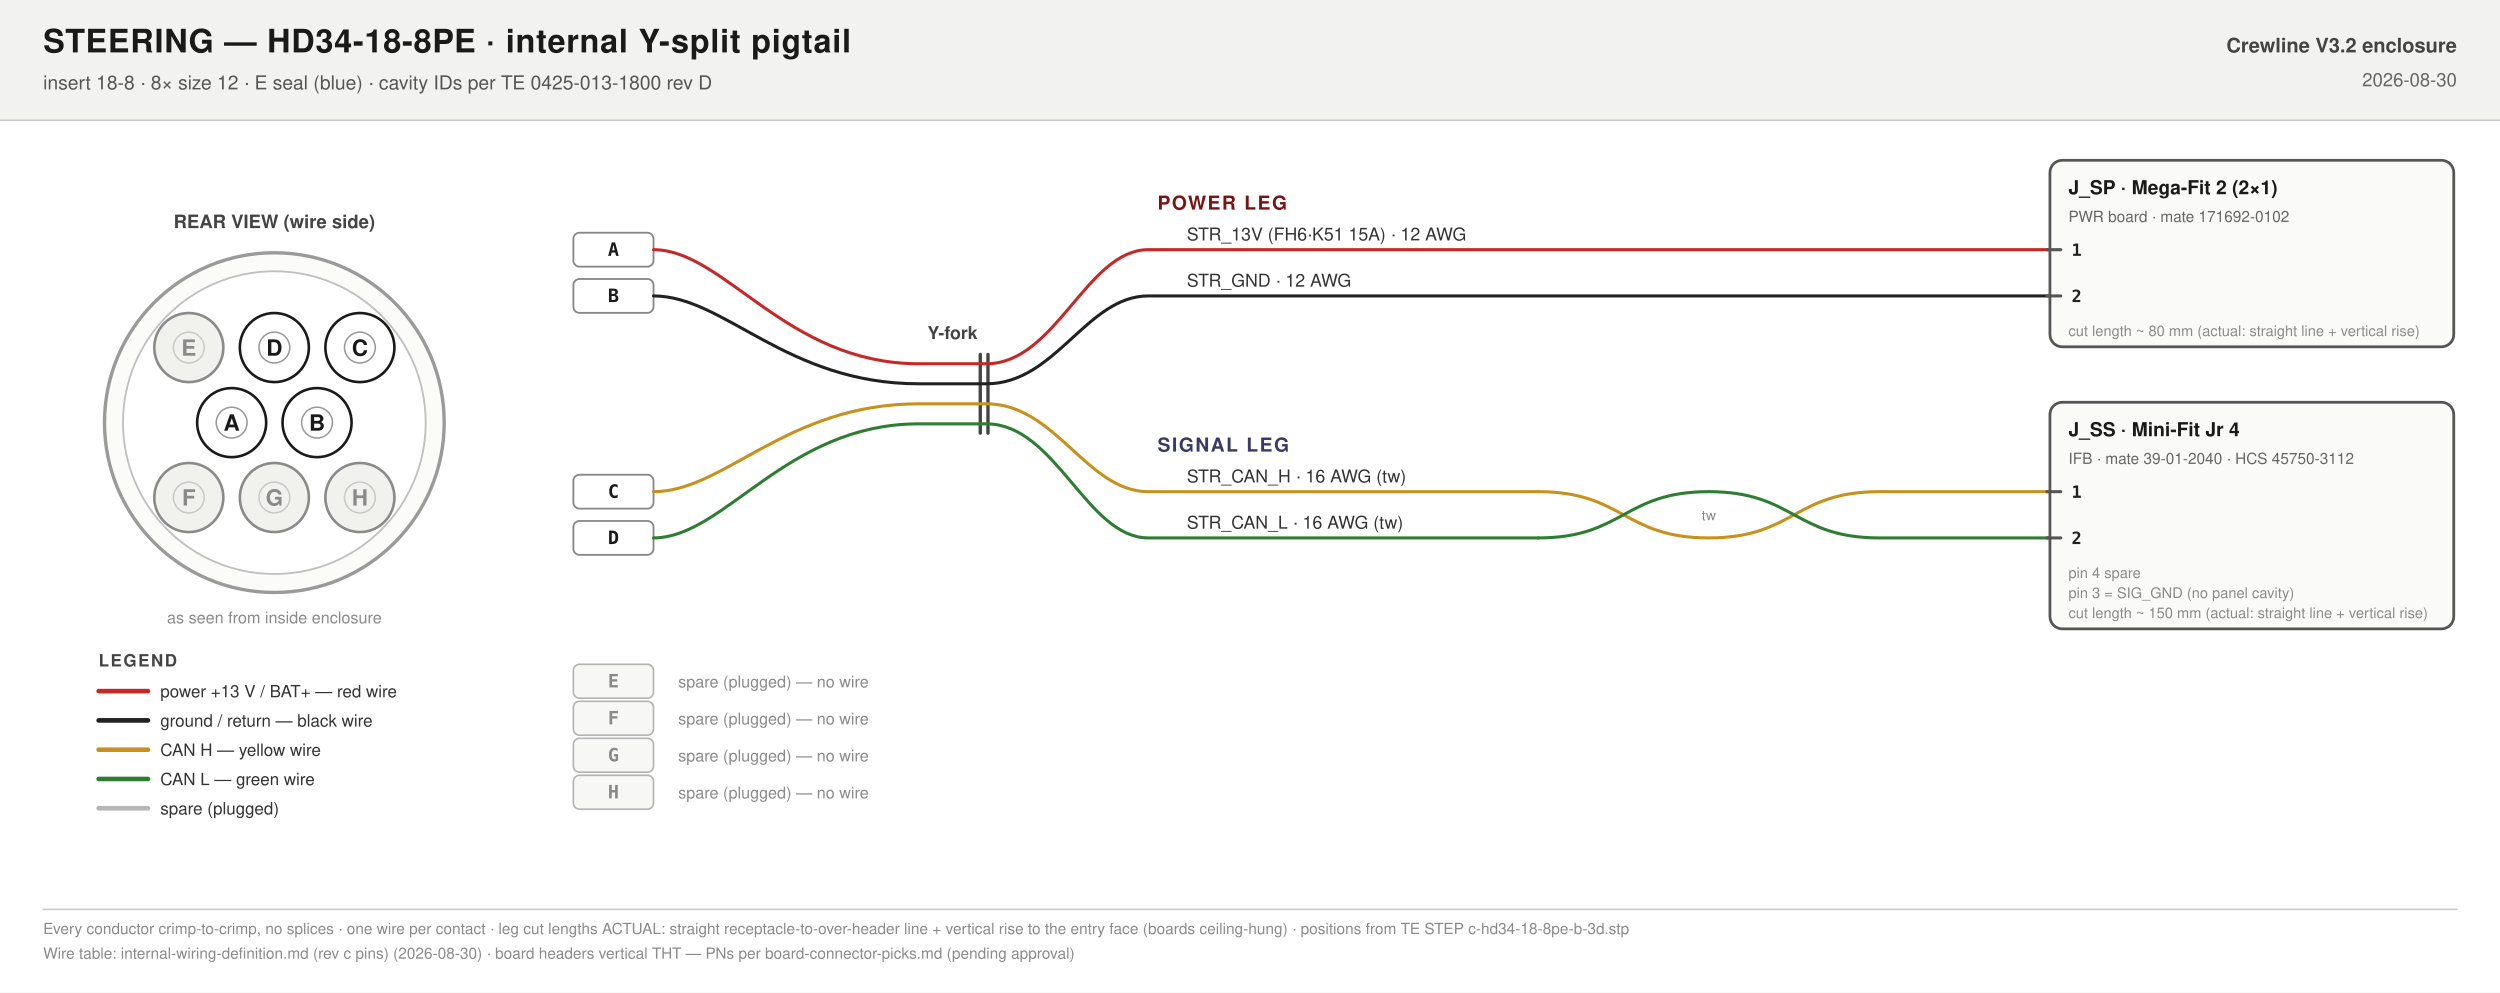
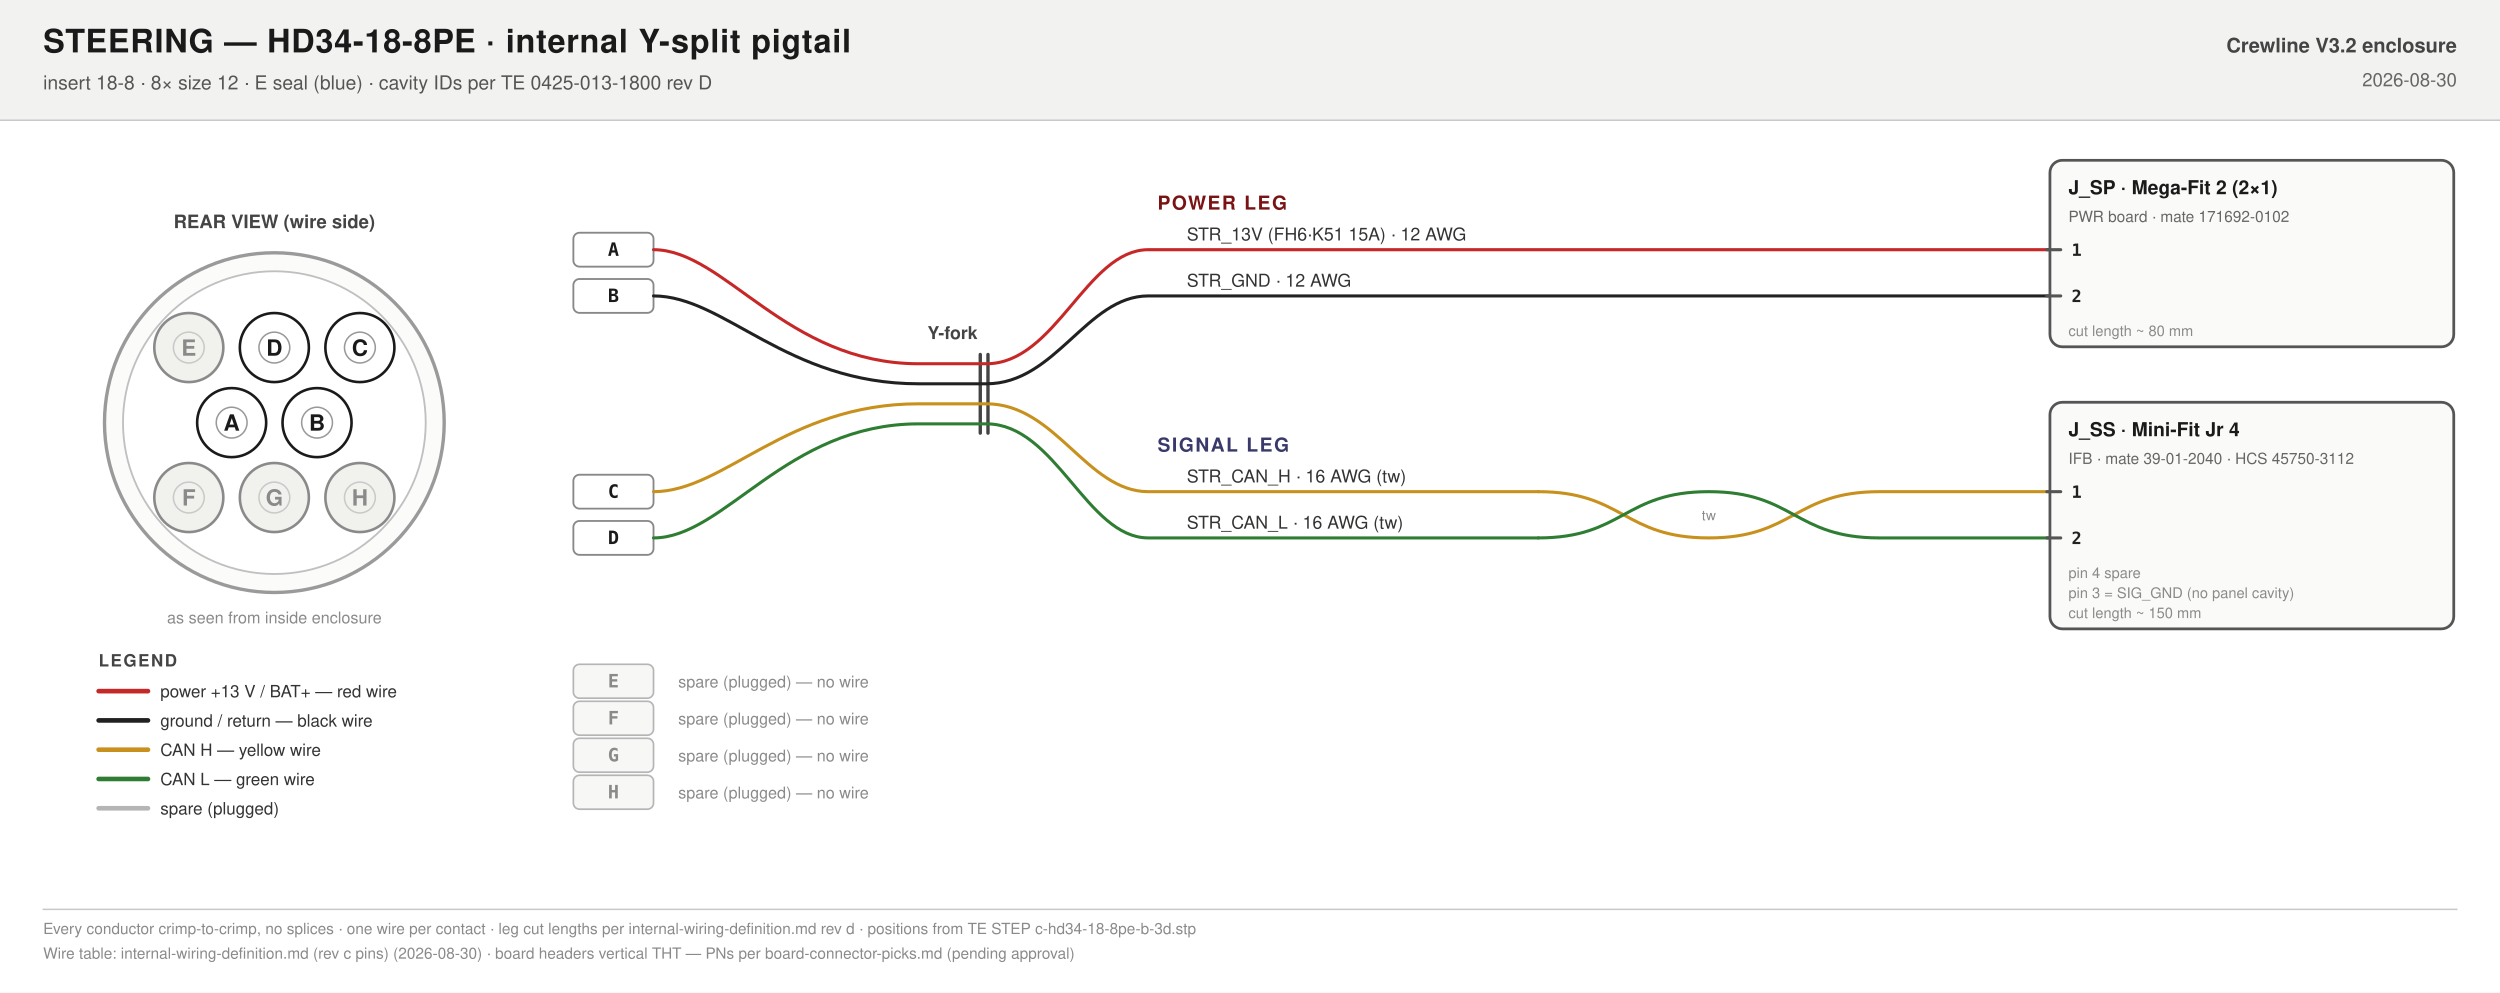
<svg xmlns="http://www.w3.org/2000/svg" width="1622" height="644" viewBox="0 0 1622 644">
  <rect x="0" y="0" width="1622" height="644" fill="#ffffff" />
  <rect x="0.0" y="0.0" width="1622.0" height="78.0" rx="0" stroke="none" fill="#f2f2f0" stroke-width="1.5" />
  <line x1="0.0" y1="78.0" x2="1622.0" y2="78.0" stroke="#c9c9c9" stroke-width="1" stroke-linecap="round" />
  <text x="28.0" y="34.0" font-family="Helvetica Neue, Helvetica, Arial, sans-serif" font-size="21" fill="#1a1a1a" text-anchor="start" font-weight="bold" letter-spacing="0.5">STEERING — HD34-18-8PE · internal Y-split pigtail</text>
  <text x="28.0" y="58.0" font-family="Helvetica Neue, Helvetica, Arial, sans-serif" font-size="12.5" fill="#555" text-anchor="start" font-weight="normal">insert 18-8 · 8× size 12 · E seal (blue) · cavity IDs per TE 0425-013-1800 rev D</text>
  <text x="1594.0" y="34.0" font-family="Helvetica Neue, Helvetica, Arial, sans-serif" font-size="13" fill="#444" text-anchor="end" font-weight="bold">Crewline V3.2 enclosure</text>
  <text x="1594.0" y="56.0" font-family="Helvetica Neue, Helvetica, Arial, sans-serif" font-size="12" fill="#666" text-anchor="end" font-weight="normal">2026-08-30</text>
  <text x="178.0" y="148.0" font-family="Helvetica Neue, Helvetica, Arial, sans-serif" font-size="12" fill="#444" text-anchor="middle" font-weight="bold">REAR VIEW (wire side)</text>
  <circle cx="178.0" cy="274.2" r="110.2" stroke="#9a9a9a" fill="#fbfbfa" stroke-width="2.2" />
  <circle cx="178.0" cy="274.2" r="98.2" stroke="#c0c0c0" fill="#ffffff" stroke-width="1.2" />
  <circle cx="122.5" cy="225.5" r="22.4" stroke="#8a8a8a" fill="#f1f1ee" stroke-width="1.7" />
  <circle cx="122.5" cy="225.5" r="10.0" stroke="#c9c9c9" fill="none" stroke-width="1.0" />
  <text x="122.5" y="230.8" font-family="Helvetica Neue, Helvetica, Arial, sans-serif" font-size="14.5" fill="#8a8a8a" text-anchor="middle" font-weight="bold">E</text>
  <circle cx="178.0" cy="225.5" r="22.4" stroke="#1a1a1a" fill="#ffffff" stroke-width="1.7" />
  <circle cx="178.0" cy="225.5" r="10.0" stroke="#999" fill="none" stroke-width="1.0" />
  <text x="178.0" y="230.8" font-family="Helvetica Neue, Helvetica, Arial, sans-serif" font-size="14.5" fill="#1a1a1a" text-anchor="middle" font-weight="bold">D</text>
  <circle cx="233.5" cy="225.5" r="22.4" stroke="#1a1a1a" fill="#ffffff" stroke-width="1.7" />
  <circle cx="233.5" cy="225.5" r="10.0" stroke="#999" fill="none" stroke-width="1.0" />
  <text x="233.5" y="230.8" font-family="Helvetica Neue, Helvetica, Arial, sans-serif" font-size="14.5" fill="#1a1a1a" text-anchor="middle" font-weight="bold">C</text>
  <circle cx="150.3" cy="274.2" r="22.4" stroke="#1a1a1a" fill="#ffffff" stroke-width="1.7" />
  <circle cx="150.3" cy="274.2" r="10.0" stroke="#999" fill="none" stroke-width="1.0" />
  <text x="150.3" y="279.4" font-family="Helvetica Neue, Helvetica, Arial, sans-serif" font-size="14.5" fill="#1a1a1a" text-anchor="middle" font-weight="bold">A</text>
  <circle cx="205.7" cy="274.2" r="22.4" stroke="#1a1a1a" fill="#ffffff" stroke-width="1.7" />
  <circle cx="205.7" cy="274.2" r="10.0" stroke="#999" fill="none" stroke-width="1.0" />
  <text x="205.7" y="279.4" font-family="Helvetica Neue, Helvetica, Arial, sans-serif" font-size="14.5" fill="#1a1a1a" text-anchor="middle" font-weight="bold">B</text>
  <circle cx="122.5" cy="322.8" r="22.4" stroke="#8a8a8a" fill="#f1f1ee" stroke-width="1.7" />
  <circle cx="122.5" cy="322.8" r="10.0" stroke="#c9c9c9" fill="none" stroke-width="1.0" />
  <text x="122.5" y="328.0" font-family="Helvetica Neue, Helvetica, Arial, sans-serif" font-size="14.5" fill="#8a8a8a" text-anchor="middle" font-weight="bold">F</text>
  <circle cx="178.0" cy="322.8" r="22.4" stroke="#8a8a8a" fill="#f1f1ee" stroke-width="1.7" />
  <circle cx="178.0" cy="322.8" r="10.0" stroke="#c9c9c9" fill="none" stroke-width="1.0" />
  <text x="178.0" y="328.0" font-family="Helvetica Neue, Helvetica, Arial, sans-serif" font-size="14.5" fill="#8a8a8a" text-anchor="middle" font-weight="bold">G</text>
  <circle cx="233.5" cy="322.8" r="22.4" stroke="#8a8a8a" fill="#f1f1ee" stroke-width="1.7" />
  <circle cx="233.5" cy="322.8" r="10.0" stroke="#c9c9c9" fill="none" stroke-width="1.0" />
  <text x="233.5" y="328.0" font-family="Helvetica Neue, Helvetica, Arial, sans-serif" font-size="14.5" fill="#8a8a8a" text-anchor="middle" font-weight="bold">H</text>
  <text x="178.0" y="404.4" font-family="Helvetica Neue, Helvetica, Arial, sans-serif" font-size="10.5" fill="#8a8a8a" text-anchor="middle" font-weight="normal">as seen from inside enclosure</text>
  <text x="64.0" y="432.4" font-family="Helvetica Neue, Helvetica, Arial, sans-serif" font-size="11" fill="#444" text-anchor="start" font-weight="bold" letter-spacing="1">LEGEND</text>
  <line x1="64.0" y1="448.4" x2="96.0" y2="448.4" stroke="#c62828" stroke-width="3" stroke-linecap="round" />
  <text x="104.0" y="452.4" font-family="Helvetica Neue, Helvetica, Arial, sans-serif" font-size="11" fill="#333" text-anchor="start" font-weight="normal">power +13 V / BAT+ — red wire</text>
  <line x1="64.0" y1="467.4" x2="96.0" y2="467.4" stroke="#212121" stroke-width="3" stroke-linecap="round" />
  <text x="104.0" y="471.4" font-family="Helvetica Neue, Helvetica, Arial, sans-serif" font-size="11" fill="#333" text-anchor="start" font-weight="normal">ground / return — black wire</text>
  <line x1="64.0" y1="486.4" x2="96.0" y2="486.4" stroke="#c8901c" stroke-width="3" stroke-linecap="round" />
  <text x="104.0" y="490.4" font-family="Helvetica Neue, Helvetica, Arial, sans-serif" font-size="11" fill="#333" text-anchor="start" font-weight="normal">CAN H — yellow wire</text>
  <line x1="64.0" y1="505.4" x2="96.0" y2="505.4" stroke="#2e7d32" stroke-width="3" stroke-linecap="round" />
  <text x="104.0" y="509.4" font-family="Helvetica Neue, Helvetica, Arial, sans-serif" font-size="11" fill="#333" text-anchor="start" font-weight="normal">CAN L — green wire</text>
  <line x1="64.0" y1="524.4" x2="96.0" y2="524.4" stroke="#b5b5b5" stroke-width="3" stroke-linecap="round" />
  <text x="104.0" y="528.4" font-family="Helvetica Neue, Helvetica, Arial, sans-serif" font-size="11" fill="#333" text-anchor="start" font-weight="normal">spare (plugged)</text>
  <line x1="636.0" y1="230.0" x2="636.0" y2="281.0" stroke="#444" stroke-width="2.2" stroke-linecap="round" />
  <line x1="641.0" y1="230.0" x2="641.0" y2="281.0" stroke="#444" stroke-width="2.2" stroke-linecap="round" />
  <text x="618.0" y="220.0" font-family="Helvetica Neue, Helvetica, Arial, sans-serif" font-size="11.5" fill="#444" text-anchor="middle" font-weight="bold">Y-fork</text>
  <rect x="372.0" y="151.0" width="52.0" height="22.0" rx="4" stroke="#888" fill="#fff" stroke-width="1.2" />
  <text x="398.0" y="166.0" font-family="Menlo, Consolas, monospace" font-size="12" fill="#1a1a1a" text-anchor="middle" font-weight="bold">A</text>
  <path d="M 424 162 C 470 162 510 236.0 596 236.0 L 640 236.0 C 685 236.0 705 162 745 162 L 1330 162" stroke="#c62828" stroke-width="2.0" fill="none" stroke-linecap="round" stroke-linejoin="round" />
  <text x="770.0" y="156.0" font-family="Helvetica Neue, Helvetica, Arial, sans-serif" font-size="11.5" fill="#333" text-anchor="start" font-weight="normal">STR_13V (FH6·K51 15A) · 12 AWG</text>
  <rect x="372.0" y="181.0" width="52.0" height="22.0" rx="4" stroke="#888" fill="#fff" stroke-width="1.2" />
  <text x="398.0" y="196.0" font-family="Menlo, Consolas, monospace" font-size="12" fill="#1a1a1a" text-anchor="middle" font-weight="bold">B</text>
  <path d="M 424 192 C 470 192 510 249.0 596 249.0 L 640 249.0 C 685 249.0 705 192 745 192 L 1330 192" stroke="#212121" stroke-width="2.0" fill="none" stroke-linecap="round" stroke-linejoin="round" />
  <text x="770.0" y="186.0" font-family="Helvetica Neue, Helvetica, Arial, sans-serif" font-size="11.5" fill="#333" text-anchor="start" font-weight="normal">STR_GND · 12 AWG</text>
  <rect x="372.0" y="308.0" width="52.0" height="22.0" rx="4" stroke="#888" fill="#fff" stroke-width="1.2" />
  <text x="398.0" y="323.0" font-family="Menlo, Consolas, monospace" font-size="12" fill="#1a1a1a" text-anchor="middle" font-weight="bold">C</text>
  <path d="M 424 319 C 470 319 510 262.0 596 262.0 L 640 262.0 C 685 262.0 705 319 745 319 L 998 319" stroke="#c8901c" stroke-width="2.0" fill="none" stroke-linecap="round" stroke-linejoin="round" />
  <text x="770.0" y="313.0" font-family="Helvetica Neue, Helvetica, Arial, sans-serif" font-size="11.5" fill="#333" text-anchor="start" font-weight="normal">STR_CAN_H · 16 AWG (tw)</text>
  <rect x="372.0" y="338.0" width="52.0" height="22.0" rx="4" stroke="#888" fill="#fff" stroke-width="1.2" />
  <text x="398.0" y="353.0" font-family="Menlo, Consolas, monospace" font-size="12" fill="#1a1a1a" text-anchor="middle" font-weight="bold">D</text>
  <path d="M 424 349 C 470 349 510 275.0 596 275.0 L 640 275.0 C 685 275.0 705 349 745 349 L 998 349" stroke="#2e7d32" stroke-width="2.0" fill="none" stroke-linecap="round" stroke-linejoin="round" />
  <text x="770.0" y="343.0" font-family="Helvetica Neue, Helvetica, Arial, sans-serif" font-size="11.5" fill="#333" text-anchor="start" font-weight="normal">STR_CAN_L · 16 AWG (tw)</text>
  <path d="M 998 319 C 1053.333 319 1053.333 349 1108.667 349 C 1164.0 349 1164.0 319 1219.333 319 L 1330 319" stroke="#c8901c" stroke-width="2.0" fill="none" stroke-linecap="round" stroke-linejoin="round" />
  <path d="M 998 349 C 1053.333 349 1053.333 319 1108.667 319 C 1164.0 319 1164.0 349 1219.333 349 L 1330 349" stroke="#2e7d32" stroke-width="2.0" fill="none" stroke-linecap="round" stroke-linejoin="round" />
  <text x="1108.7" y="337.5" font-family="Helvetica Neue, Helvetica, Arial, sans-serif" font-size="9" fill="#8a8a8a" text-anchor="middle" font-weight="normal">tw</text>
  <text x="751.0" y="136.0" font-family="Helvetica Neue, Helvetica, Arial, sans-serif" font-size="12.5" fill="#7a1414" text-anchor="start" font-weight="bold" letter-spacing="1">POWER LEG</text>
  <text x="751.0" y="293.0" font-family="Helvetica Neue, Helvetica, Arial, sans-serif" font-size="12.5" fill="#3a3a6a" text-anchor="start" font-weight="bold" letter-spacing="1">SIGNAL LEG</text>
  <rect x="1330.0" y="104.0" width="262.0" height="121.0" rx="8" stroke="#555" fill="#fafaf8" stroke-width="1.8" />
  <text x="1342.0" y="126.0" font-family="Helvetica Neue, Helvetica, Arial, sans-serif" font-size="12.5" fill="#1a1a1a" text-anchor="start" font-weight="bold">J_SP · Mega-Fit 2 (2×1)</text>
  <text x="1342.0" y="144.0" font-family="Helvetica Neue, Helvetica, Arial, sans-serif" font-size="10" fill="#666" text-anchor="start" font-weight="normal">PWR board · mate 171692-0102</text>
-   <text x="1342.0" y="218.0" font-family="Helvetica Neue, Helvetica, Arial, sans-serif" font-size="9.5" fill="#8a8a8a" text-anchor="start" font-weight="normal">cut length ~ 80 mm (actual: straight line + vertical rise)</text>
+   <text x="1342.0" y="218.0" font-family="Helvetica Neue, Helvetica, Arial, sans-serif" font-size="9.5" fill="#8a8a8a" text-anchor="start" font-weight="normal">cut length ~ 80 mm</text>
  <line x1="1328.0" y1="162.0" x2="1337.0" y2="162.0" stroke="#555" stroke-width="2" stroke-linecap="round" />
  <text x="1344.0" y="166.0" font-family="Menlo, Consolas, monospace" font-size="11" fill="#222" text-anchor="start" font-weight="bold">1</text>
  <line x1="1328.0" y1="192.0" x2="1337.0" y2="192.0" stroke="#555" stroke-width="2" stroke-linecap="round" />
  <text x="1344.0" y="196.0" font-family="Menlo, Consolas, monospace" font-size="11" fill="#222" text-anchor="start" font-weight="bold">2</text>
  <rect x="1330.0" y="261.0" width="262.0" height="147.0" rx="8" stroke="#555" fill="#fafaf8" stroke-width="1.8" />
  <text x="1342.0" y="283.0" font-family="Helvetica Neue, Helvetica, Arial, sans-serif" font-size="12.5" fill="#1a1a1a" text-anchor="start" font-weight="bold">J_SS · Mini-Fit Jr 4</text>
  <text x="1342.0" y="301.0" font-family="Helvetica Neue, Helvetica, Arial, sans-serif" font-size="10" fill="#666" text-anchor="start" font-weight="normal">IFB · mate 39-01-2040 · HCS 45750-3112</text>
  <text x="1342.0" y="375.0" font-family="Helvetica Neue, Helvetica, Arial, sans-serif" font-size="9.5" fill="#8a8a8a" text-anchor="start" font-weight="normal">pin 4 spare</text>
  <text x="1342.0" y="388.0" font-family="Helvetica Neue, Helvetica, Arial, sans-serif" font-size="9.5" fill="#8a8a8a" text-anchor="start" font-weight="normal">pin 3 = SIG_GND (no panel cavity)</text>
-   <text x="1342.0" y="401.0" font-family="Helvetica Neue, Helvetica, Arial, sans-serif" font-size="9.5" fill="#8a8a8a" text-anchor="start" font-weight="normal">cut length ~ 150 mm (actual: straight line + vertical rise)</text>
+   <text x="1342.0" y="401.0" font-family="Helvetica Neue, Helvetica, Arial, sans-serif" font-size="9.5" fill="#8a8a8a" text-anchor="start" font-weight="normal">cut length ~ 150 mm</text>
  <line x1="1328.0" y1="319.0" x2="1337.0" y2="319.0" stroke="#555" stroke-width="2" stroke-linecap="round" />
  <text x="1344.0" y="323.0" font-family="Menlo, Consolas, monospace" font-size="11" fill="#222" text-anchor="start" font-weight="bold">1</text>
  <line x1="1328.0" y1="349.0" x2="1337.0" y2="349.0" stroke="#555" stroke-width="2" stroke-linecap="round" />
  <text x="1344.0" y="353.0" font-family="Menlo, Consolas, monospace" font-size="11" fill="#222" text-anchor="start" font-weight="bold">2</text>
  <rect x="372.0" y="431.0" width="52.0" height="22.0" rx="4" stroke="#b5b5b5" fill="#f7f7f5" stroke-width="1.1" />
  <text x="398.0" y="446.0" font-family="Menlo, Consolas, monospace" font-size="12" fill="#8a8a8a" text-anchor="middle" font-weight="bold">E</text>
  <text x="440.0" y="446.0" font-family="Helvetica Neue, Helvetica, Arial, sans-serif" font-size="10.5" fill="#8a8a8a" text-anchor="start" font-weight="normal">spare (plugged) — no wire</text>
  <rect x="372.0" y="455.0" width="52.0" height="22.0" rx="4" stroke="#b5b5b5" fill="#f7f7f5" stroke-width="1.1" />
  <text x="398.0" y="470.0" font-family="Menlo, Consolas, monospace" font-size="12" fill="#8a8a8a" text-anchor="middle" font-weight="bold">F</text>
  <text x="440.0" y="470.0" font-family="Helvetica Neue, Helvetica, Arial, sans-serif" font-size="10.5" fill="#8a8a8a" text-anchor="start" font-weight="normal">spare (plugged) — no wire</text>
  <rect x="372.0" y="479.0" width="52.0" height="22.0" rx="4" stroke="#b5b5b5" fill="#f7f7f5" stroke-width="1.1" />
  <text x="398.0" y="494.0" font-family="Menlo, Consolas, monospace" font-size="12" fill="#8a8a8a" text-anchor="middle" font-weight="bold">G</text>
  <text x="440.0" y="494.0" font-family="Helvetica Neue, Helvetica, Arial, sans-serif" font-size="10.5" fill="#8a8a8a" text-anchor="start" font-weight="normal">spare (plugged) — no wire</text>
  <rect x="372.0" y="503.0" width="52.0" height="22.0" rx="4" stroke="#b5b5b5" fill="#f7f7f5" stroke-width="1.1" />
  <text x="398.0" y="518.0" font-family="Menlo, Consolas, monospace" font-size="12" fill="#8a8a8a" text-anchor="middle" font-weight="bold">H</text>
  <text x="440.0" y="518.0" font-family="Helvetica Neue, Helvetica, Arial, sans-serif" font-size="10.5" fill="#8a8a8a" text-anchor="start" font-weight="normal">spare (plugged) — no wire</text>
  <line x1="28.0" y1="590.0" x2="1594.0" y2="590.0" stroke="#c9c9c9" stroke-width="1" stroke-linecap="round" />
-   <text x="28.0" y="606.0" font-family="Helvetica Neue, Helvetica, Arial, sans-serif" font-size="10" fill="#8a8a8a" text-anchor="start" font-weight="normal">Every conductor crimp-to-crimp, no splices · one wire per contact · leg cut lengths ACTUAL: straight receptacle-to-over-header line + vertical rise to the entry face (boards ceiling-hung) · positions from TE STEP c-hd34-18-8pe-b-3d.stp</text>
+   <text x="28.0" y="606.0" font-family="Helvetica Neue, Helvetica, Arial, sans-serif" font-size="10" fill="#8a8a8a" text-anchor="start" font-weight="normal">Every conductor crimp-to-crimp, no splices · one wire per contact · leg cut lengths per internal-wiring-definition.md rev d · positions from TE STEP c-hd34-18-8pe-b-3d.stp</text>
  <text x="28.0" y="622.0" font-family="Helvetica Neue, Helvetica, Arial, sans-serif" font-size="10" fill="#8a8a8a" text-anchor="start" font-weight="normal">Wire table: internal-wiring-definition.md (rev c pins) (2026-08-30) · board headers vertical THT — PNs per board-connector-picks.md (pending approval)</text>
</svg>
